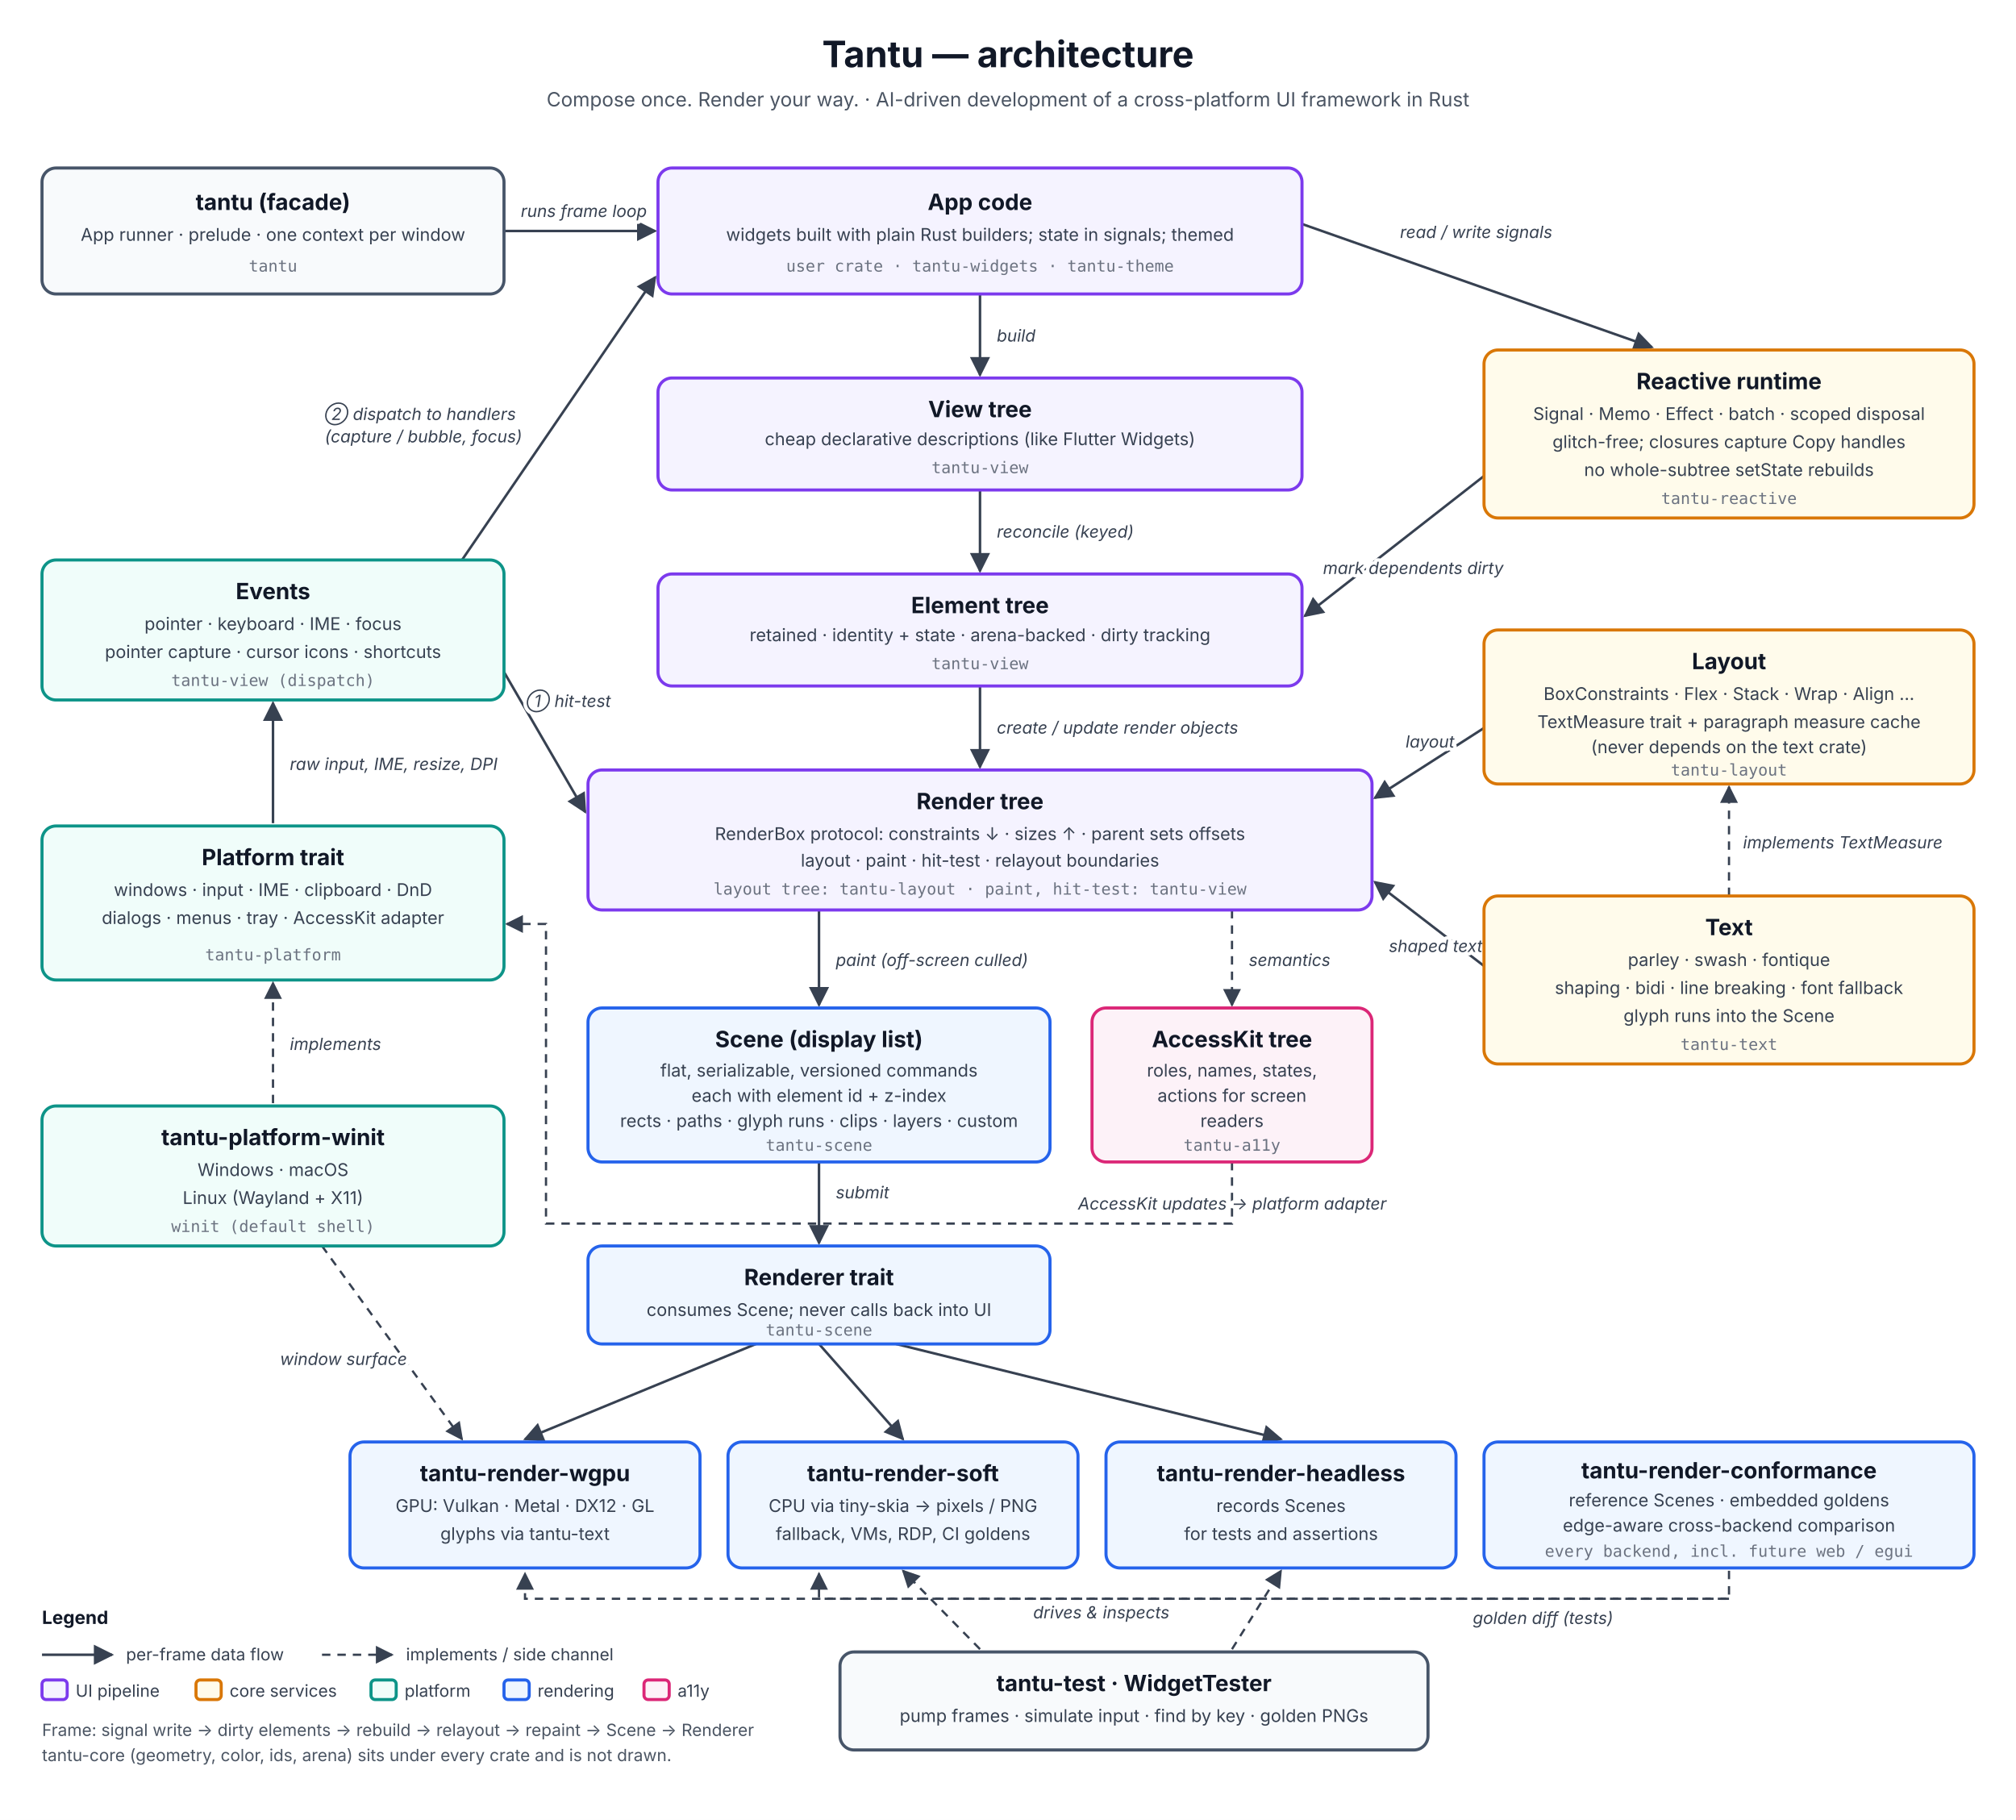
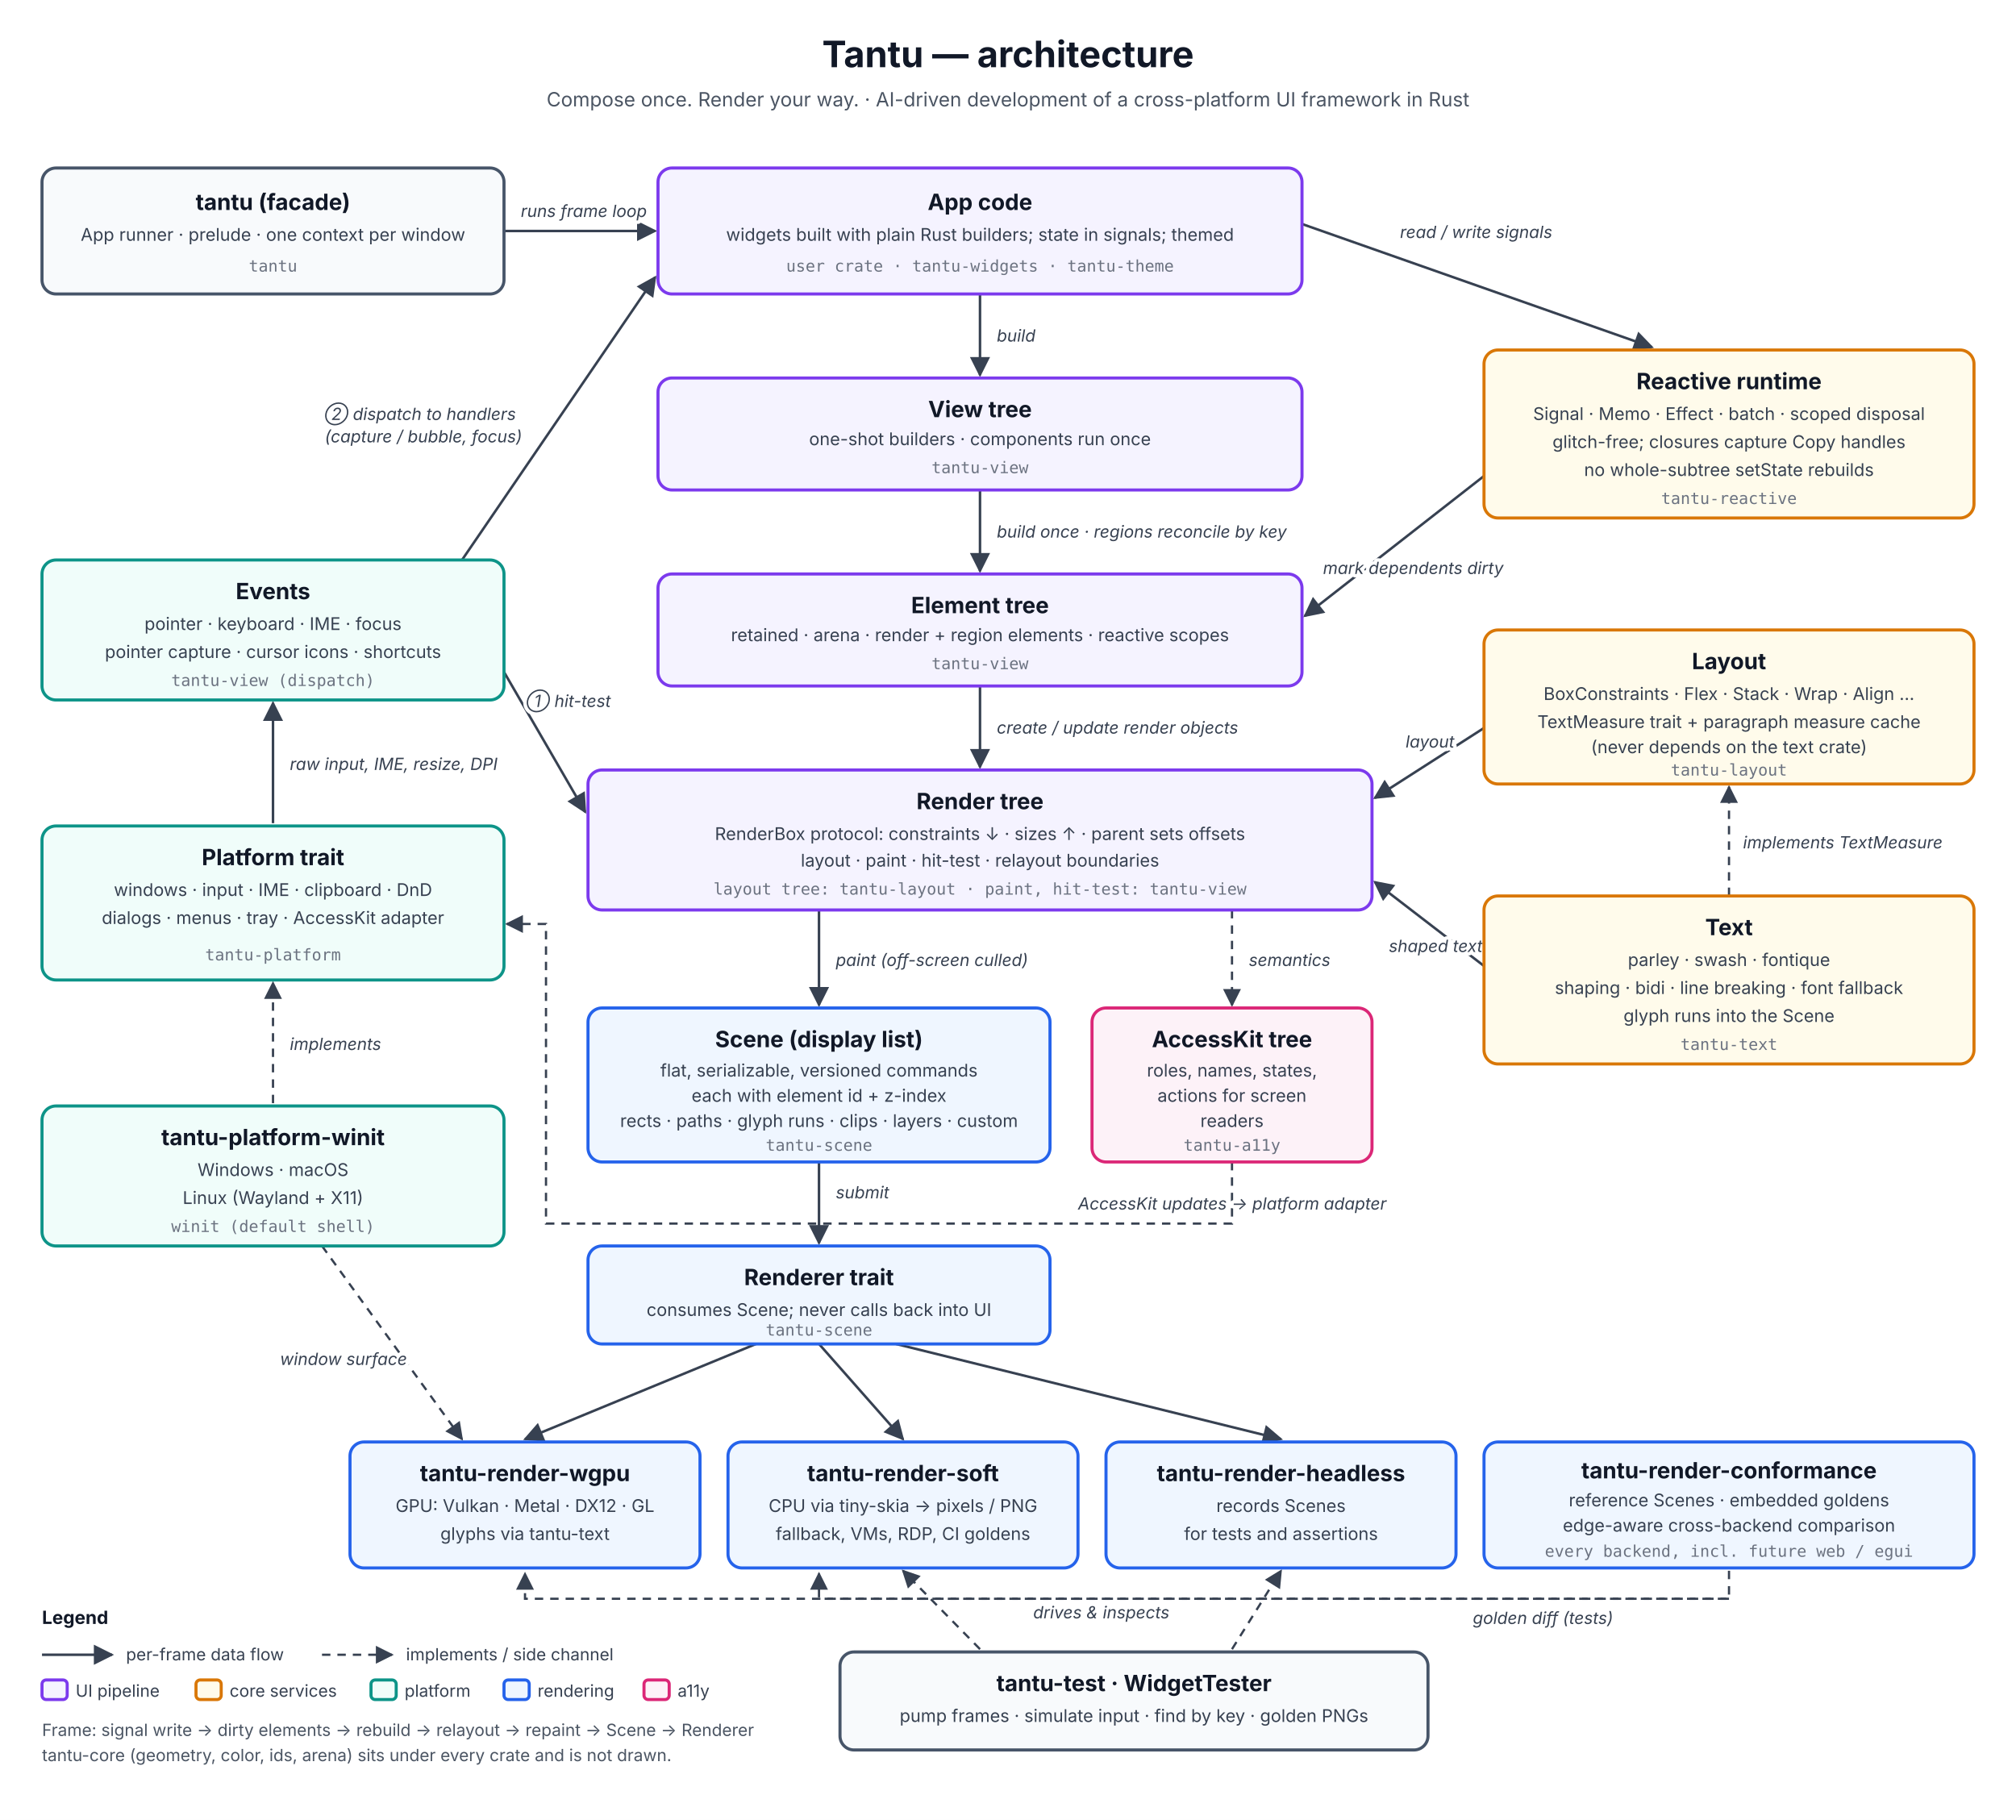
<svg xmlns="http://www.w3.org/2000/svg" width="1440" height="1300" viewBox="0 0 1440 1300" font-family="Inter, 'Segoe UI', Helvetica, Arial, sans-serif">
  <defs>
    <marker id="arrow" viewBox="0 0 10 10" refX="9" refY="5" markerWidth="8" markerHeight="8" orient="auto-start-reverse">
      <path d="M0,0 L10,5 L0,10 z" fill="#374151" />
    </marker>
    <style>
      .t  { font-size: 16px; font-weight: 700; fill: #111827; text-anchor: middle; }
      .b  { font-size: 12.5px; fill: #374151; text-anchor: middle; }
      .c  { font-size: 11.5px; fill: #6b7280; text-anchor: middle; font-family: 'JetBrains Mono', Consolas, monospace; }
      .lbl { font-size: 12px; font-style: italic; fill: #374151; paint-order: stroke; stroke: #ffffff; stroke-width: 5px; stroke-linejoin: round; }
      .edge { stroke: #374151; stroke-width: 1.8; fill: none; marker-end: url(#arrow); }
      .side { stroke: #374151; stroke-width: 1.6; fill: none; stroke-dasharray: 6 5; marker-end: url(#arrow); }
      .pipe { fill: #f5f3ff; stroke: #7c3aed; stroke-width: 2.2; }
      .svc  { fill: #fffbeb; stroke: #d97706; stroke-width: 2.2; }
      .plat { fill: #f0fdfa; stroke: #0d9488; stroke-width: 2.2; }
      .rend { fill: #eff6ff; stroke: #2563eb; stroke-width: 2.2; }
      .a11y { fill: #fdf2f8; stroke: #db2777; stroke-width: 2.2; }
      .tool { fill: #f8fafc; stroke: #475569; stroke-width: 2.2; }
    </style>
  </defs>
  <rect width="1440" height="1300" fill="#ffffff" />
  <text x="720" y="48" style="font-size:26px;font-weight:700;fill:#111827;text-anchor:middle">Tantu — architecture</text>
  <text x="720" y="76" style="font-size:14px;fill:#4b5563;text-anchor:middle">Compose once. Render your way. · AI-driven development of a cross-platform UI framework in Rust</text>
  <path class="edge" d="M700,210 L700,268" />
  <text class="lbl" x="712" y="244">build</text>
  <path class="edge" d="M700,350 L700,408" />
-   <text class="lbl" x="712" y="384">reconcile (keyed)</text>
+   <text class="lbl" x="712" y="384">build once · regions reconcile by key</text>
  <path class="edge" d="M700,490 L700,548" />
  <text class="lbl" x="712" y="524">create / update render objects</text>
  <path class="edge" d="M585,650 L585,718" />
  <text class="lbl" x="597" y="690">paint (off-screen culled)</text>
  <path class="side" d="M880,650 L880,718" />
  <text class="lbl" x="892" y="690">semantics</text>
  <path class="edge" d="M585,830 L585,888" />
  <text class="lbl" x="597" y="856">submit</text>
  <path class="edge" d="M540,960 L375,1028" />
  <path class="edge" d="M585,960 L645,1028" />
  <path class="edge" d="M640,960 L915,1028" />
  <path class="edge" d="M360,165 L468,165" />
  <text class="lbl" x="372" y="155">runs frame loop</text>
  <path class="edge" d="M930,160 L1180,248" />
  <text class="lbl" x="1000" y="170">read / write signals</text>
  <path class="edge" d="M1060,340 L932,440" />
  <text class="lbl" x="945" y="410">mark dependents dirty</text>
  <path class="edge" d="M1060,520 L982,570" />
  <text class="lbl" x="1004" y="534">layout</text>
  <path class="edge" d="M1060,690 L982,630" />
  <text class="lbl" x="992" y="680">shaped text</text>
  <path class="side" d="M1235,640 L1235,562" />
  <text class="lbl" x="1245" y="606">implements TextMeasure</text>
  <path class="edge" d="M360,480 L418,580" />
  <text class="lbl" x="376" y="505">① hit-test</text>
  <path class="edge" d="M330,400 L468,198" />
  <text class="lbl" x="232" y="300">② dispatch to handlers</text>
  <text class="lbl" x="232" y="316">(capture / bubble, focus)</text>
  <path class="edge" d="M195,588 L195,502" />
  <text class="lbl" x="207" y="550">raw input, IME, resize, DPI</text>
  <path class="side" d="M195,788 L195,702" />
  <text class="lbl" x="207" y="750">implements</text>
  <path class="side" d="M230,890 L330,1028" />
  <text class="lbl" x="200" y="975">window surface</text>
  <path class="side" d="M880,830 L880,874 L390,874 L390,660 L362,660" />
  <text class="lbl" x="770" y="864">AccessKit updates → platform adapter</text>
  <path class="side" d="M700,1178 L645,1122" />
  <path class="side" d="M880,1178 L915,1122" />
  <text class="lbl" x="738" y="1156">drives &amp; inspects</text>
  <path class="side" d="M1235,1122 L1235,1142 L585,1142 L585,1124" />
  <path class="side" d="M1235,1142 L375,1142 L375,1124" />
  <text class="lbl" x="1052" y="1160">golden diff (tests)</text>
  <rect class="tool" x="30" y="120" width="330" height="90" rx="10" />
  <text class="t" x="195" y="150">tantu (facade)</text>
  <text class="b" x="195" y="172">App runner · prelude · one context per window</text>
  <text class="c" x="195" y="194">tantu</text>
  <rect class="pipe" x="470" y="120" width="460" height="90" rx="10" />
  <text class="t" x="700" y="150">App code</text>
  <text class="b" x="700" y="172">widgets built with plain Rust builders; state in signals; themed</text>
  <text class="c" x="700" y="194">user crate · tantu-widgets · tantu-theme</text>
  <rect class="pipe" x="470" y="270" width="460" height="80" rx="10" />
  <text class="t" x="700" y="298">View tree</text>
-   <text class="b" x="700" y="318">cheap declarative descriptions (like Flutter Widgets)</text>
+   <text class="b" x="700" y="318">one-shot builders · components run once</text>
  <text class="c" x="700" y="338">tantu-view</text>
  <rect class="pipe" x="470" y="410" width="460" height="80" rx="10" />
  <text class="t" x="700" y="438">Element tree</text>
-   <text class="b" x="700" y="458">retained · identity + state · arena-backed · dirty tracking</text>
+   <text class="b" x="700" y="458">retained · arena · render + region elements · reactive scopes</text>
  <text class="c" x="700" y="478">tantu-view</text>
  <rect class="pipe" x="420" y="550" width="560" height="100" rx="10" />
  <text class="t" x="700" y="578">Render tree</text>
  <text class="b" x="700" y="600">RenderBox protocol: constraints ↓ · sizes ↑ · parent sets offsets</text>
  <text class="b" x="700" y="619">layout · paint · hit-test · relayout boundaries</text>
  <text class="c" x="700" y="639">layout tree: tantu-layout · paint, hit-test: tantu-view</text>
  <rect class="rend" x="420" y="720" width="330" height="110" rx="10" />
  <text class="t" x="585" y="748">Scene (display list)</text>
  <text class="b" x="585" y="769">flat, serializable, versioned commands</text>
  <text class="b" x="585" y="787">each with element id + z-index</text>
  <text class="b" x="585" y="805">rects · paths · glyph runs · clips · layers · custom</text>
  <text class="c" x="585" y="822">tantu-scene</text>
  <rect class="a11y" x="780" y="720" width="200" height="110" rx="10" />
  <text class="t" x="880" y="748">AccessKit tree</text>
  <text class="b" x="880" y="769">roles, names, states,</text>
  <text class="b" x="880" y="787">actions for screen</text>
  <text class="b" x="880" y="805">readers</text>
  <text class="c" x="880" y="822">tantu-a11y</text>
  <rect class="rend" x="420" y="890" width="330" height="70" rx="10" />
  <text class="t" x="585" y="918">Renderer trait</text>
  <text class="b" x="585" y="940">consumes Scene; never calls back into UI</text>
  <text class="c" x="585" y="954">tantu-scene</text>
  <rect class="rend" x="250" y="1030" width="250" height="90" rx="10" />
  <text class="t" x="375" y="1058">tantu-render-wgpu</text>
  <text class="b" x="375" y="1080">GPU: Vulkan · Metal · DX12 · GL</text>
  <text class="b" x="375" y="1100">glyphs via tantu-text</text>
  <rect class="rend" x="520" y="1030" width="250" height="90" rx="10" />
  <text class="t" x="645" y="1058">tantu-render-soft</text>
  <text class="b" x="645" y="1080">CPU via tiny-skia → pixels / PNG</text>
  <text class="b" x="645" y="1100">fallback, VMs, RDP, CI goldens</text>
  <rect class="rend" x="790" y="1030" width="250" height="90" rx="10" />
  <text class="t" x="915" y="1058">tantu-render-headless</text>
  <text class="b" x="915" y="1080">records Scenes</text>
  <text class="b" x="915" y="1100">for tests and assertions</text>
  <rect class="rend" x="1060" y="1030" width="350" height="90" rx="10" />
  <text class="t" x="1235" y="1056">tantu-render-conformance</text>
  <text class="b" x="1235" y="1076">reference Scenes · embedded goldens</text>
  <text class="b" x="1235" y="1094">edge-aware cross-backend comparison</text>
  <text class="c" x="1235" y="1112">every backend, incl. future web / egui</text>
  <rect class="tool" x="600" y="1180" width="420" height="70" rx="10" />
  <text class="t" x="810" y="1208">tantu-test · WidgetTester</text>
  <text class="b" x="810" y="1230">pump frames · simulate input · find by key · golden PNGs</text>
  <rect class="svc" x="1060" y="250" width="350" height="120" rx="10" />
  <text class="t" x="1235" y="278">Reactive runtime</text>
  <text class="b" x="1235" y="300">Signal · Memo · Effect · batch · scoped disposal</text>
  <text class="b" x="1235" y="320">glitch-free; closures capture Copy handles</text>
  <text class="b" x="1235" y="340">no whole-subtree setState rebuilds</text>
  <text class="c" x="1235" y="360">tantu-reactive</text>
  <rect class="svc" x="1060" y="450" width="350" height="110" rx="10" />
  <text class="t" x="1235" y="478">Layout</text>
  <text class="b" x="1235" y="500">BoxConstraints · Flex · Stack · Wrap · Align …</text>
  <text class="b" x="1235" y="520">TextMeasure trait + paragraph measure cache</text>
  <text class="b" x="1235" y="538">(never depends on the text crate)</text>
  <text class="c" x="1235" y="554">tantu-layout</text>
  <rect class="svc" x="1060" y="640" width="350" height="120" rx="10" />
  <text class="t" x="1235" y="668">Text</text>
  <text class="b" x="1235" y="690">parley · swash · fontique</text>
  <text class="b" x="1235" y="710">shaping · bidi · line breaking · font fallback</text>
  <text class="b" x="1235" y="730">glyph runs into the Scene</text>
  <text class="c" x="1235" y="750">tantu-text</text>
  <rect class="plat" x="30" y="400" width="330" height="100" rx="10" />
  <text class="t" x="195" y="428">Events</text>
  <text class="b" x="195" y="450">pointer · keyboard · IME · focus</text>
  <text class="b" x="195" y="470">pointer capture · cursor icons · shortcuts</text>
  <text class="c" x="195" y="490">tantu-view (dispatch)</text>
  <rect class="plat" x="30" y="590" width="330" height="110" rx="10" />
  <text class="t" x="195" y="618">Platform trait</text>
  <text class="b" x="195" y="640">windows · input · IME · clipboard · DnD</text>
  <text class="b" x="195" y="660">dialogs · menus · tray · AccessKit adapter</text>
  <text class="c" x="195" y="686">tantu-platform</text>
  <rect class="plat" x="30" y="790" width="330" height="100" rx="10" />
  <text class="t" x="195" y="818">tantu-platform-winit</text>
  <text class="b" x="195" y="840">Windows · macOS</text>
  <text class="b" x="195" y="860">Linux (Wayland + X11)</text>
  <text class="c" x="195" y="880">winit (default shell)</text>
  <g transform="translate(30,1160)">
    <text x="0" y="0" style="font-size:13px;font-weight:700;fill:#111827">Legend</text>
    <path class="edge" d="M0,22 L50,22" />
    <text x="60" y="26" style="font-size:12px;fill:#374151">per-frame data flow</text>
    <path class="side" d="M200,22 L250,22" />
    <text x="260" y="26" style="font-size:12px;fill:#374151">implements / side channel</text>
    <rect class="pipe" x="0" y="40" width="18" height="14" rx="3" />
    <text x="24" y="52" style="font-size:12px;fill:#374151">UI pipeline</text>
    <rect class="svc" x="110" y="40" width="18" height="14" rx="3" />
    <text x="134" y="52" style="font-size:12px;fill:#374151">core services</text>
    <rect class="plat" x="235" y="40" width="18" height="14" rx="3" />
    <text x="259" y="52" style="font-size:12px;fill:#374151">platform</text>
    <rect class="rend" x="330" y="40" width="18" height="14" rx="3" />
    <text x="354" y="52" style="font-size:12px;fill:#374151">rendering</text>
    <rect class="a11y" x="430" y="40" width="18" height="14" rx="3" />
    <text x="454" y="52" style="font-size:12px;fill:#374151">a11y</text>
    <text x="0" y="80" style="font-size:12px;fill:#4b5563">Frame: signal write → dirty elements → rebuild → relayout → repaint → Scene → Renderer</text>
    <text x="0" y="98" style="font-size:12px;fill:#4b5563">tantu-core (geometry, color, ids, arena) sits under every crate and is not drawn.</text>
  </g>
</svg>
